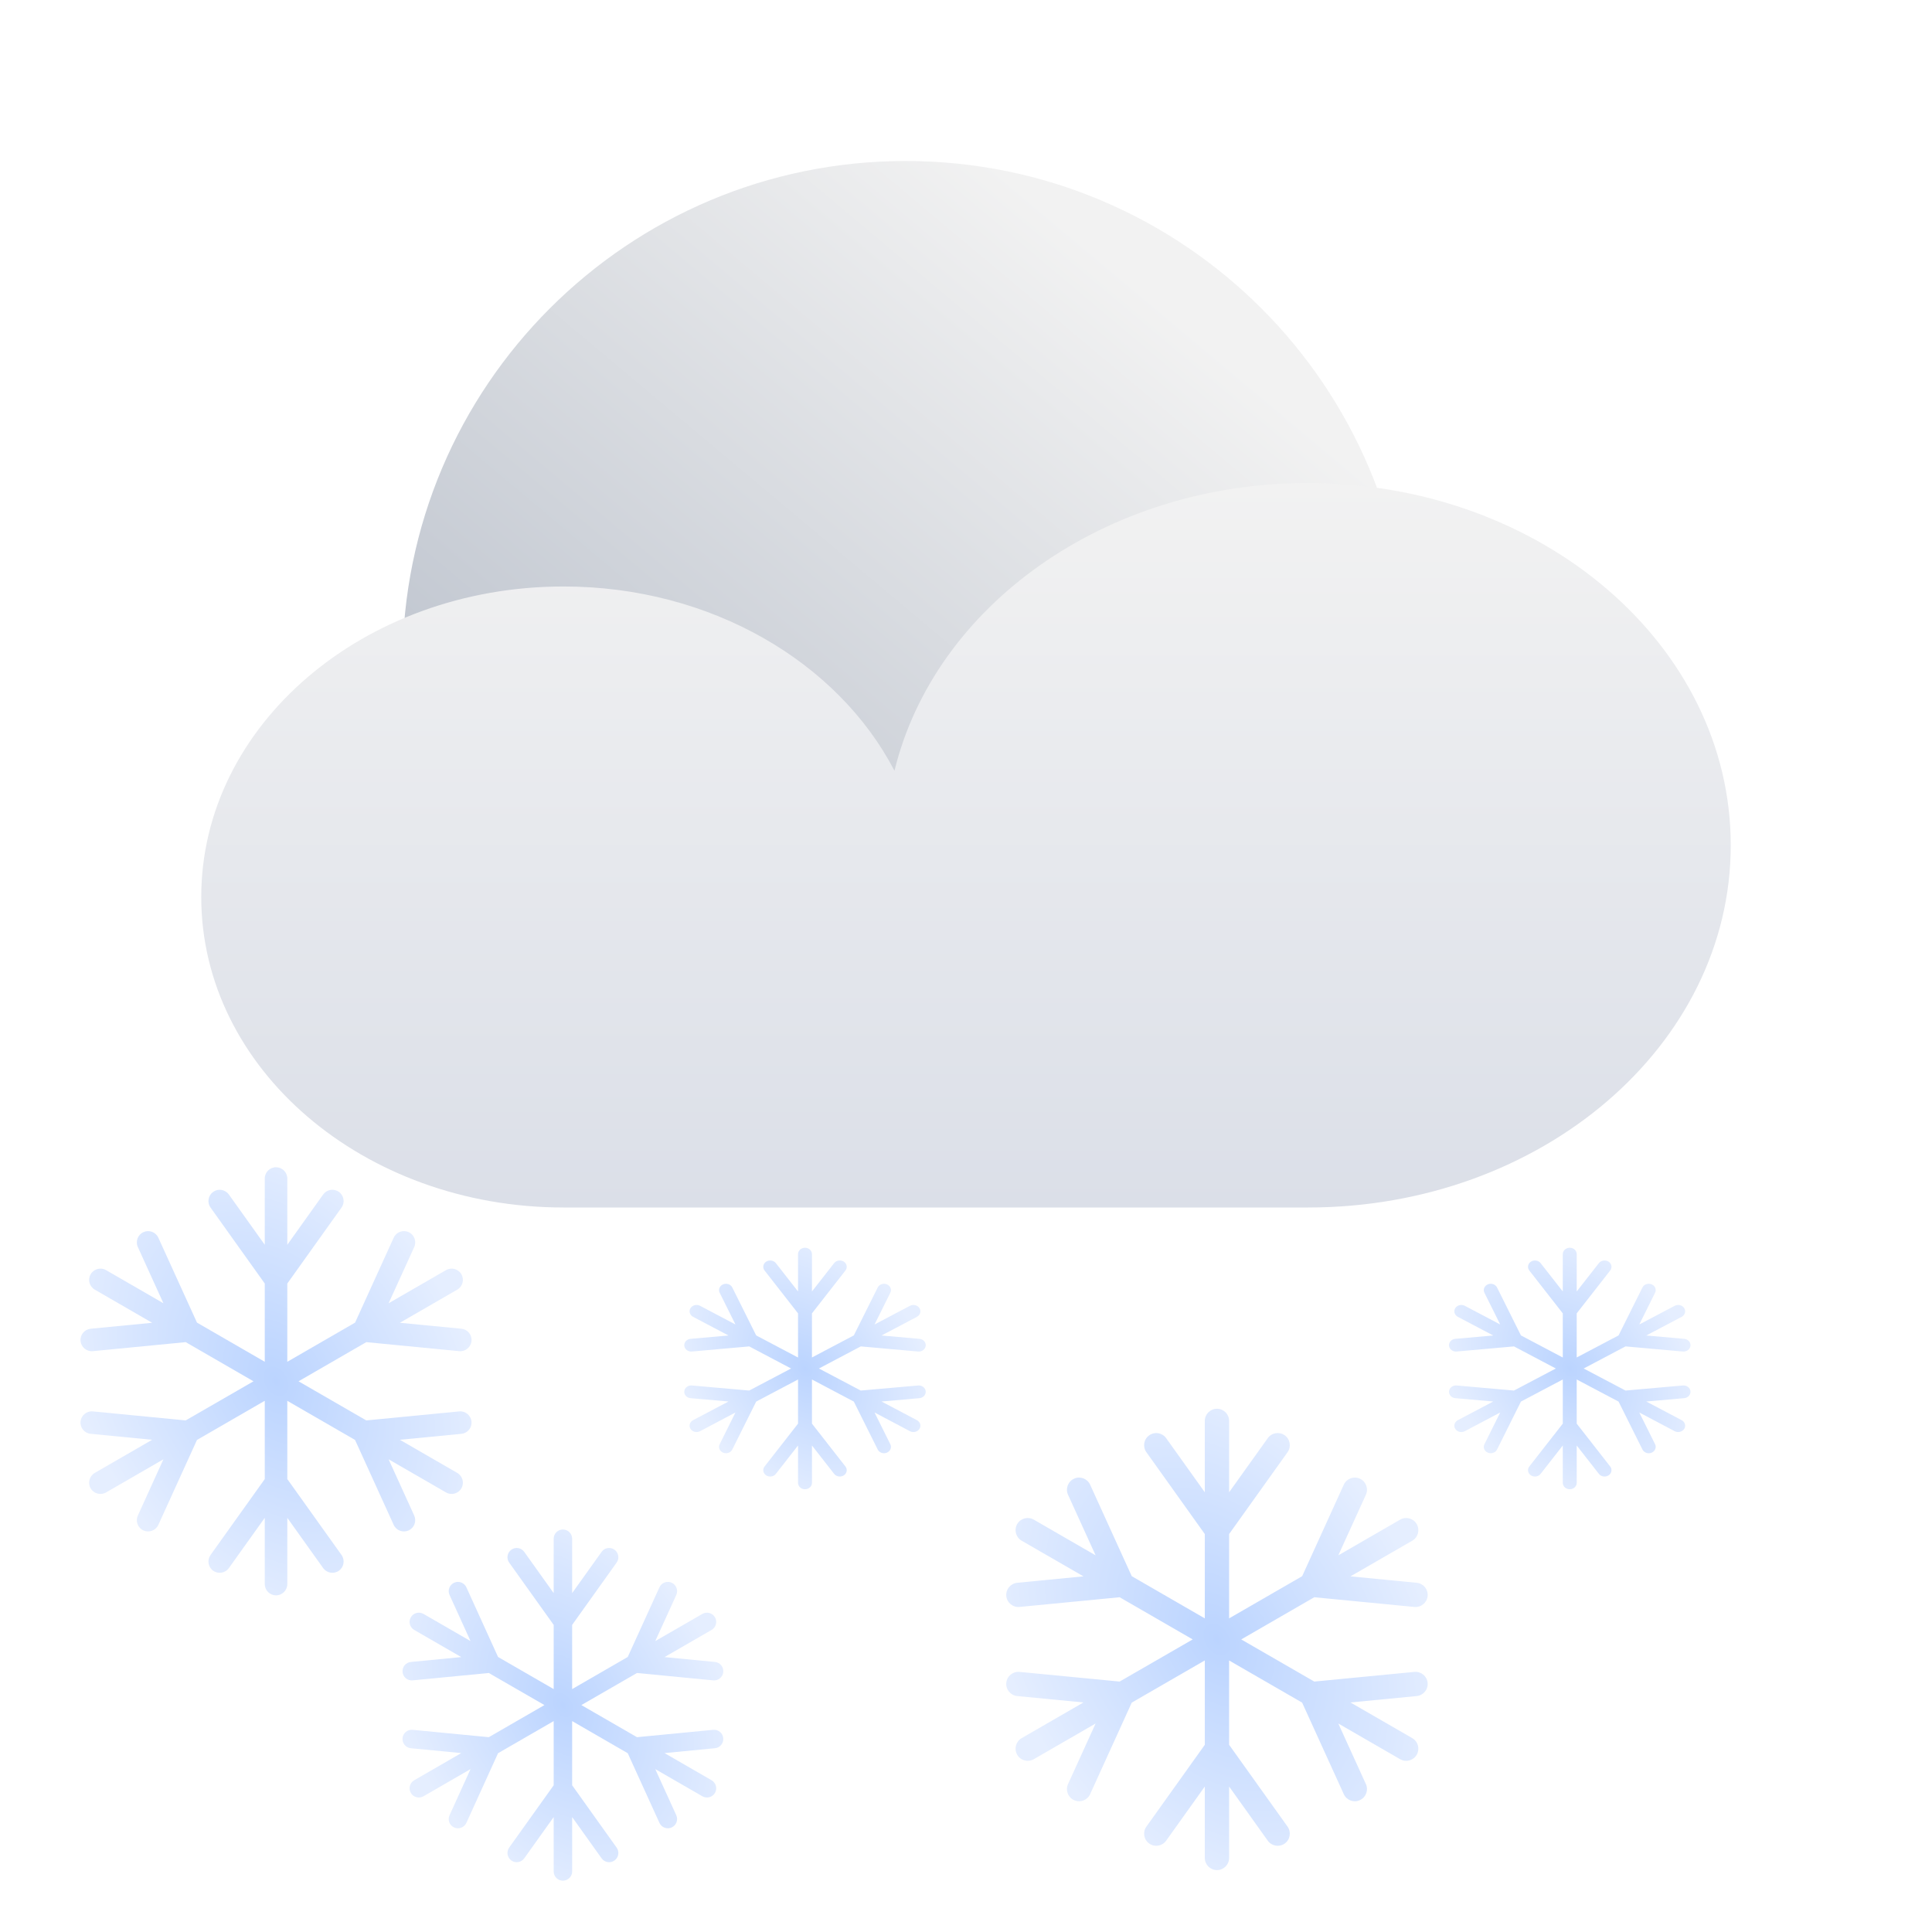
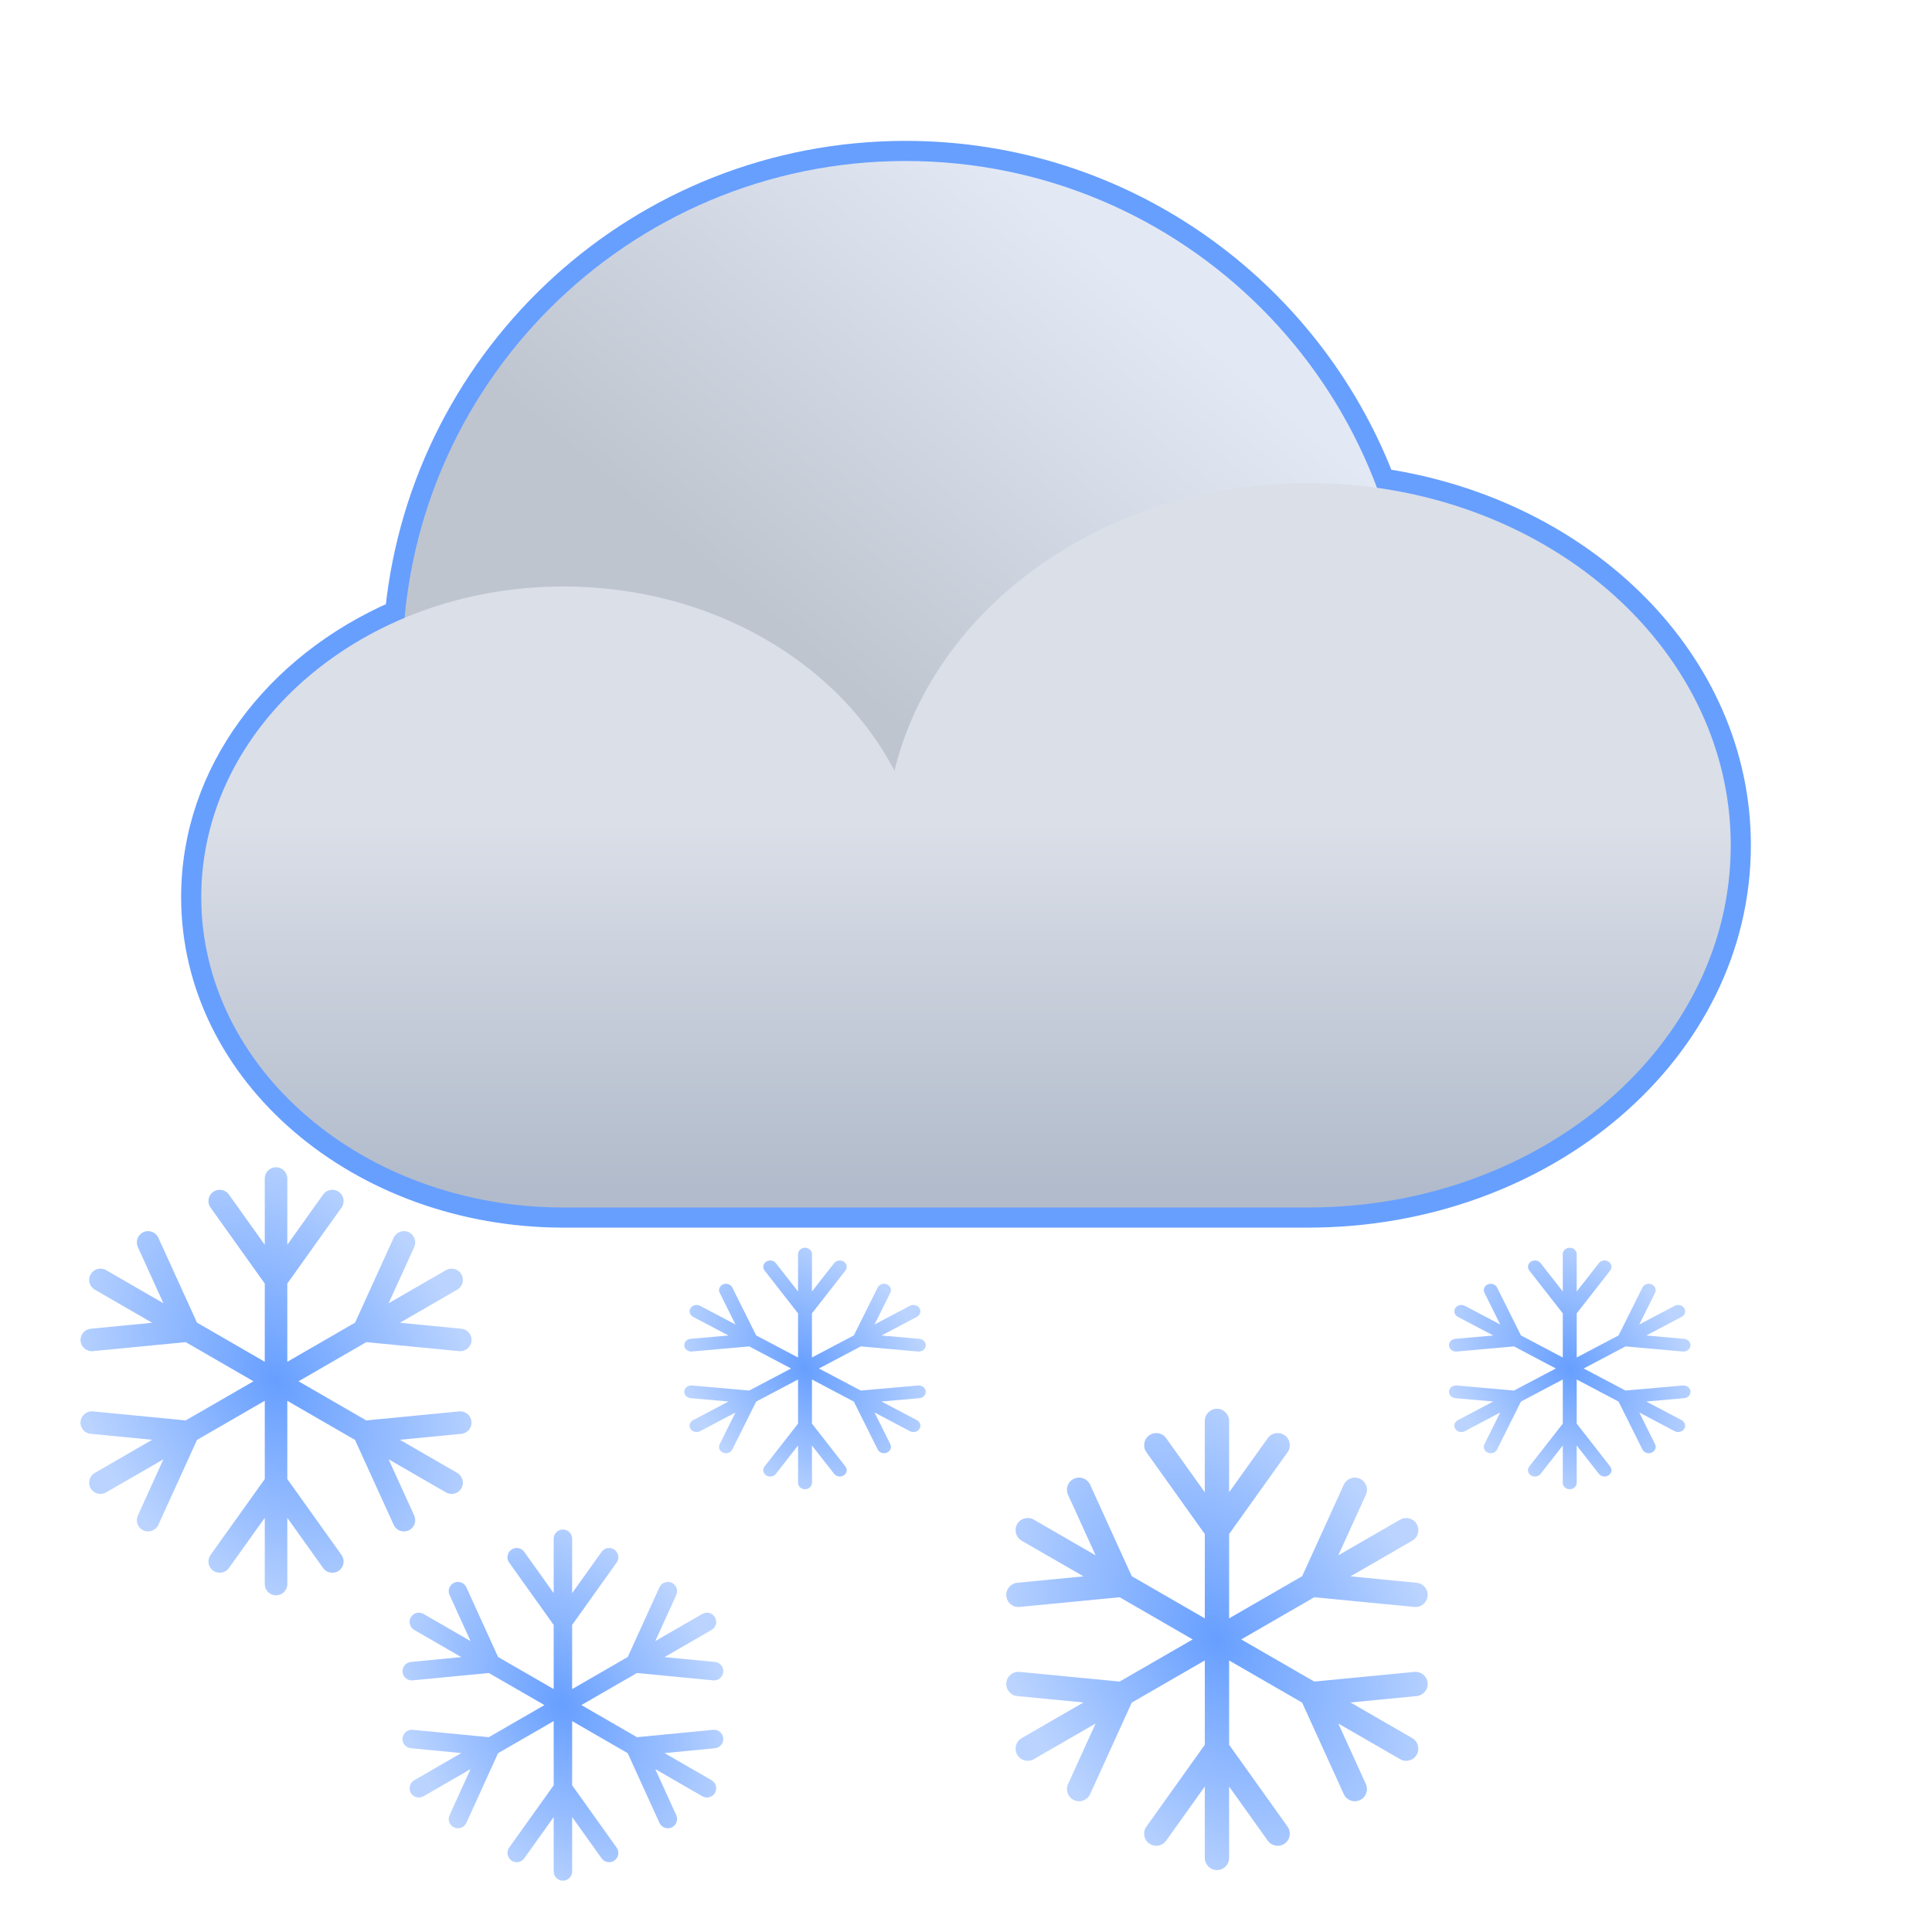
<svg xmlns="http://www.w3.org/2000/svg" width="48" height="48" viewBox="0 0 48 48" fill="none">
-   <circle cx="22.5" cy="16.5" r="12.5" fill="url(#paint0_linear_1_167)" />
-   <path fill-rule="evenodd" clip-rule="evenodd" d="M32.5 12C38.299 12 43 16.029 43 21C43 25.971 38.299 30 32.5 30C22.338 30 23.652 30 14 30C9.029 30 5 26.546 5 22.286C5 18.025 9.029 14.571 14 14.571C17.667 14.571 20.82 16.452 22.223 19.149C23.218 15.067 27.441 12 32.5 12Z" fill="url(#paint1_linear_1_167)" />
-   <path d="M6.858 29C7.012 29 7.138 29.125 7.138 29.28V30.926L8.029 29.677C8.119 29.551 8.294 29.522 8.42 29.612C8.546 29.702 8.575 29.877 8.485 30.002L7.138 31.889V33.833L8.822 32.86L9.781 30.751C9.845 30.61 10.011 30.548 10.152 30.612C10.293 30.676 10.355 30.842 10.291 30.983L9.655 32.379L11.081 31.556C11.214 31.479 11.386 31.525 11.463 31.659C11.54 31.793 11.494 31.964 11.36 32.041L9.935 32.864L11.463 33.012C11.617 33.027 11.729 33.164 11.714 33.318C11.699 33.471 11.562 33.584 11.409 33.569L9.101 33.345L7.417 34.318L9.101 35.29L11.409 35.066C11.562 35.051 11.699 35.164 11.714 35.318C11.729 35.472 11.617 35.608 11.463 35.623L9.935 35.771L11.36 36.594C11.494 36.672 11.54 36.843 11.463 36.977C11.386 37.111 11.214 37.156 11.081 37.079L9.655 36.256L10.291 37.653C10.355 37.794 10.293 37.959 10.152 38.023C10.011 38.087 9.845 38.025 9.781 37.885L8.821 35.775L7.138 34.803V36.747L8.485 38.633C8.575 38.759 8.546 38.934 8.42 39.024C8.294 39.113 8.119 39.084 8.029 38.959L7.138 37.71V39.356C7.138 39.51 7.012 39.636 6.858 39.636C6.703 39.636 6.578 39.51 6.578 39.356V37.71L5.686 38.959C5.596 39.084 5.421 39.113 5.296 39.024C5.17 38.934 5.141 38.759 5.231 38.633L6.578 36.747V34.802L4.894 35.775L3.934 37.885C3.87 38.025 3.704 38.087 3.563 38.023C3.423 37.959 3.361 37.794 3.425 37.653L4.06 36.256L2.635 37.079C2.501 37.156 2.33 37.111 2.252 36.977C2.175 36.843 2.221 36.672 2.355 36.594L3.78 35.771L2.253 35.623C2.099 35.608 1.986 35.472 2.001 35.318C2.016 35.164 2.153 35.051 2.307 35.066L4.613 35.29L6.298 34.318L4.614 33.345L2.307 33.569C2.153 33.584 2.016 33.471 2.001 33.318C1.986 33.164 2.099 33.027 2.253 33.012L3.78 32.864L2.355 32.041C2.221 31.964 2.175 31.793 2.252 31.659C2.33 31.525 2.501 31.479 2.635 31.556L4.06 32.379L3.425 30.983C3.361 30.842 3.423 30.676 3.563 30.612C3.704 30.548 3.87 30.61 3.934 30.751L4.894 32.86L6.578 33.833V31.889L5.231 30.002C5.141 29.877 5.17 29.702 5.296 29.612C5.421 29.522 5.596 29.551 5.686 29.677L6.578 30.926V29.28C6.578 29.125 6.703 29 6.858 29Z" fill="url(#paint2_radial_1_167)" />
-   <path d="M20 31C20.096 31 20.173 31.071 20.173 31.158V32.086L20.724 31.382C20.779 31.311 20.887 31.295 20.965 31.345C21.042 31.396 21.06 31.494 21.005 31.565L20.173 32.63V33.726L21.213 33.178L21.806 31.988C21.845 31.908 21.948 31.873 22.035 31.909C22.121 31.946 22.16 32.039 22.12 32.118L21.728 32.906L22.608 32.442C22.691 32.399 22.796 32.425 22.844 32.5C22.892 32.575 22.863 32.672 22.781 32.716L21.901 33.18L22.844 33.263C22.939 33.272 23.008 33.349 22.999 33.436C22.99 33.523 22.905 33.586 22.811 33.578L21.386 33.451L20.346 34L21.386 34.548L22.811 34.422C22.905 34.414 22.99 34.477 22.999 34.564C23.008 34.651 22.939 34.728 22.844 34.737L21.901 34.82L22.781 35.284C22.863 35.328 22.892 35.425 22.844 35.5C22.796 35.575 22.691 35.601 22.608 35.558L21.728 35.093L22.12 35.882C22.16 35.961 22.121 36.054 22.035 36.091C21.948 36.127 21.845 36.092 21.806 36.012L21.213 34.822L20.173 34.273V35.37L21.005 36.435C21.06 36.505 21.042 36.604 20.965 36.655C20.887 36.705 20.779 36.689 20.724 36.618L20.173 35.913V36.842C20.173 36.929 20.096 37 20 37C19.904 37 19.827 36.929 19.827 36.842V35.913L19.276 36.618C19.221 36.689 19.113 36.705 19.035 36.655C18.958 36.604 18.94 36.505 18.995 36.435L19.827 35.37V34.273L18.787 34.822L18.194 36.012C18.155 36.092 18.052 36.127 17.965 36.091C17.879 36.054 17.84 35.961 17.88 35.882L18.272 35.093L17.392 35.558C17.309 35.601 17.203 35.575 17.156 35.5C17.108 35.425 17.136 35.328 17.219 35.284L18.099 34.82L17.156 34.737C17.061 34.728 16.992 34.651 17.001 34.564C17.01 34.477 17.095 34.414 17.189 34.422L18.614 34.548L19.654 34L18.614 33.451L17.189 33.578C17.095 33.586 17.01 33.523 17.001 33.436C16.992 33.349 17.061 33.272 17.156 33.263L18.099 33.18L17.219 32.716C17.136 32.672 17.108 32.575 17.156 32.5C17.203 32.425 17.309 32.399 17.392 32.442L18.272 32.906L17.88 32.118C17.84 32.039 17.879 31.945 17.965 31.909C18.052 31.873 18.155 31.908 18.194 31.988L18.787 33.178L19.827 33.727V32.63L18.995 31.565C18.94 31.494 18.958 31.396 19.035 31.345C19.113 31.295 19.221 31.311 19.276 31.382L19.827 32.086V31.158C19.827 31.071 19.904 31 20 31Z" fill="url(#paint3_radial_1_167)" />
-   <path d="M13.985 38C14.112 38 14.215 38.103 14.215 38.23V39.58L14.947 38.555C15.02 38.452 15.164 38.428 15.267 38.502C15.37 38.576 15.394 38.719 15.32 38.822L14.215 40.37V41.965L15.596 41.167L16.384 39.436C16.436 39.321 16.572 39.27 16.688 39.322C16.803 39.375 16.854 39.511 16.802 39.627L16.28 40.772L17.45 40.097C17.559 40.034 17.7 40.072 17.763 40.181C17.827 40.291 17.789 40.432 17.679 40.495L16.51 41.17L17.763 41.291C17.889 41.304 17.982 41.416 17.969 41.542C17.957 41.668 17.845 41.761 17.719 41.748L15.826 41.565L14.444 42.362L15.826 43.16L17.719 42.977C17.845 42.965 17.957 43.057 17.969 43.183C17.982 43.309 17.889 43.422 17.763 43.434L16.51 43.555L17.679 44.23C17.789 44.294 17.827 44.434 17.763 44.544C17.7 44.654 17.559 44.691 17.45 44.628L16.28 43.953L16.802 45.099C16.854 45.214 16.803 45.35 16.688 45.403C16.572 45.455 16.436 45.404 16.384 45.289L15.596 43.558L14.215 42.76V44.355L15.32 45.903C15.394 46.006 15.37 46.15 15.267 46.223C15.164 46.297 15.02 46.273 14.947 46.17L14.215 45.145V46.496C14.215 46.622 14.112 46.725 13.985 46.725C13.858 46.725 13.756 46.622 13.756 46.496V45.145L13.024 46.17C12.95 46.273 12.807 46.297 12.704 46.223C12.601 46.15 12.577 46.006 12.65 45.903L13.756 44.355V42.76L12.374 43.558L11.587 45.289C11.534 45.404 11.398 45.455 11.283 45.403C11.167 45.35 11.116 45.214 11.169 45.099L11.69 43.953L10.521 44.628C10.411 44.691 10.27 44.654 10.207 44.544C10.144 44.434 10.181 44.294 10.291 44.23L11.46 43.555L10.207 43.434C10.081 43.422 9.989 43.309 10.001 43.183C10.013 43.057 10.126 42.965 10.252 42.977L12.144 43.16L13.526 42.362L12.144 41.565L10.252 41.748C10.126 41.761 10.013 41.668 10.001 41.542C9.989 41.416 10.081 41.304 10.207 41.291L11.46 41.17L10.291 40.495C10.181 40.432 10.144 40.291 10.207 40.181C10.27 40.072 10.411 40.034 10.521 40.097L11.69 40.772L11.169 39.627C11.116 39.511 11.167 39.375 11.283 39.322C11.398 39.27 11.534 39.321 11.587 39.436L12.374 41.167L13.756 41.965V40.37L12.65 38.822C12.577 38.719 12.601 38.576 12.704 38.502C12.807 38.428 12.95 38.452 13.024 38.555L13.756 39.58V38.23C13.756 38.103 13.858 38 13.985 38Z" fill="url(#paint4_radial_1_167)" />
-   <path d="M39 31C39.096 31 39.173 31.071 39.173 31.158V32.086L39.724 31.382C39.779 31.311 39.887 31.295 39.965 31.345C40.042 31.396 40.06 31.494 40.005 31.565L39.173 32.63V33.726L40.213 33.178L40.806 31.988C40.845 31.908 40.948 31.873 41.035 31.909C41.121 31.946 41.16 32.039 41.12 32.118L40.728 32.906L41.608 32.442C41.691 32.399 41.796 32.425 41.844 32.5C41.892 32.575 41.863 32.672 41.781 32.716L40.901 33.18L41.844 33.263C41.939 33.272 42.008 33.349 41.999 33.436C41.99 33.523 41.906 33.586 41.81 33.578L40.386 33.451L39.346 34L40.386 34.548L41.81 34.422C41.906 34.414 41.99 34.477 41.999 34.564C42.008 34.651 41.939 34.728 41.844 34.737L40.901 34.82L41.781 35.284C41.863 35.328 41.892 35.425 41.844 35.5C41.796 35.575 41.691 35.601 41.608 35.558L40.728 35.093L41.12 35.882C41.16 35.961 41.121 36.054 41.035 36.091C40.948 36.127 40.845 36.092 40.806 36.012L40.213 34.822L39.173 34.273V35.37L40.005 36.435C40.06 36.505 40.042 36.604 39.965 36.655C39.887 36.705 39.779 36.689 39.724 36.618L39.173 35.913V36.842C39.173 36.929 39.096 37 39 37C38.904 37 38.827 36.929 38.827 36.842V35.913L38.276 36.618C38.221 36.689 38.113 36.705 38.035 36.655C37.958 36.604 37.94 36.505 37.995 36.435L38.827 35.37V34.273L37.787 34.822L37.194 36.012C37.155 36.092 37.052 36.127 36.965 36.091C36.879 36.054 36.84 35.961 36.88 35.882L37.272 35.093L36.392 35.558C36.309 35.601 36.203 35.575 36.156 35.5C36.108 35.425 36.136 35.328 36.219 35.284L37.099 34.82L36.156 34.737C36.061 34.728 35.992 34.651 36.001 34.564C36.01 34.477 36.094 34.414 36.19 34.422L37.614 34.548L38.654 34L37.614 33.451L36.19 33.578C36.094 33.586 36.01 33.523 36.001 33.436C35.992 33.349 36.061 33.272 36.156 33.263L37.099 33.18L36.219 32.716C36.136 32.672 36.108 32.575 36.156 32.5C36.203 32.425 36.309 32.399 36.392 32.442L37.272 32.906L36.88 32.118C36.84 32.039 36.879 31.945 36.965 31.909C37.052 31.873 37.155 31.908 37.194 31.988L37.787 33.178L38.827 33.727V32.63L37.995 31.565C37.94 31.494 37.958 31.396 38.035 31.345C38.113 31.295 38.221 31.311 38.276 31.382L38.827 32.086V31.158C38.827 31.071 38.904 31 39 31Z" fill="url(#paint5_radial_1_167)" />
-   <path d="M30.235 35C30.402 35 30.537 35.135 30.537 35.302V37.075L31.498 35.73C31.595 35.594 31.783 35.563 31.919 35.66C32.054 35.756 32.085 35.945 31.989 36.08L30.537 38.113V40.208L32.352 39.16L33.386 36.887C33.455 36.735 33.634 36.668 33.785 36.737C33.937 36.806 34.004 36.985 33.935 37.137L33.25 38.642L34.786 37.755C34.93 37.672 35.115 37.721 35.198 37.865C35.281 38.01 35.232 38.194 35.088 38.278L33.552 39.164L35.198 39.324C35.364 39.34 35.485 39.487 35.469 39.653C35.453 39.819 35.305 39.94 35.139 39.924L32.653 39.683L30.838 40.731L32.653 41.778L35.139 41.538C35.305 41.522 35.453 41.643 35.469 41.809C35.485 41.974 35.364 42.122 35.198 42.138L33.552 42.297L35.088 43.184C35.232 43.268 35.281 43.452 35.198 43.596C35.115 43.741 34.93 43.79 34.786 43.707L33.25 42.82L33.935 44.325C34.004 44.477 33.937 44.656 33.785 44.724C33.634 44.794 33.455 44.727 33.386 44.575L32.351 42.301L30.537 41.254V43.349L31.989 45.382C32.085 45.517 32.054 45.706 31.919 45.802C31.783 45.899 31.595 45.868 31.498 45.732L30.537 44.386V46.16C30.537 46.327 30.402 46.462 30.235 46.462C30.069 46.462 29.933 46.327 29.933 46.16V44.386L28.972 45.732C28.875 45.868 28.687 45.899 28.552 45.802C28.416 45.706 28.385 45.517 28.482 45.382L29.933 43.349V41.253L28.118 42.301L27.084 44.575C27.015 44.727 26.837 44.794 26.685 44.724C26.533 44.656 26.466 44.477 26.535 44.325L27.22 42.82L25.684 43.707C25.54 43.79 25.355 43.741 25.272 43.596C25.189 43.452 25.238 43.268 25.382 43.184L26.918 42.297L25.272 42.138C25.107 42.122 24.985 41.974 25.001 41.809C25.017 41.643 25.165 41.522 25.331 41.538L27.817 41.778L29.632 40.731L27.817 39.683L25.331 39.924C25.165 39.94 25.017 39.819 25.001 39.653C24.985 39.487 25.107 39.34 25.272 39.324L26.918 39.164L25.382 38.278C25.238 38.194 25.189 38.01 25.272 37.865C25.355 37.721 25.54 37.672 25.684 37.755L27.22 38.642L26.535 37.137C26.466 36.985 26.533 36.806 26.685 36.737C26.837 36.668 27.015 36.735 27.084 36.887L28.118 39.16L29.933 40.208V38.113L28.482 36.08C28.385 35.945 28.416 35.756 28.552 35.66C28.687 35.563 28.875 35.594 28.972 35.73L29.933 37.075V35.302C29.933 35.135 30.069 35 30.235 35Z" fill="url(#paint6_radial_1_167)" />
+   <path d="M22.5 3.75C27.917 3.75 32.541 7.13 34.388 11.895C39.396 12.658 43.25 16.418 43.25 21C43.25 26.143 38.399 30.25 32.5 30.25H14C8.929 30.25 4.75 26.719 4.75 22.286C4.75 19.166 6.828 16.486 9.82 15.18C10.481 8.759 15.904 3.75 22.5 3.75Z" fill="#679FFF" stroke="#679FFF" stroke-width="0.5" stroke-linecap="round" />
+   <circle cx="22.5" cy="16.5" r="12.5" fill="url(#paint0_linear_38_441)" />
+   <path fill-rule="evenodd" clip-rule="evenodd" d="M32.5 12C38.299 12 43 16.029 43 21C43 25.971 38.299 30 32.5 30C22.338 30 23.652 30 14 30C9.029 30 5 26.546 5 22.286C5 18.025 9.029 14.571 14 14.571C17.667 14.571 20.82 16.452 22.223 19.149C23.218 15.067 27.441 12 32.5 12Z" fill="url(#paint1_linear_38_441)" />
+   <path d="M6.858 29C7.012 29 7.138 29.125 7.138 29.28V30.926L8.029 29.677C8.119 29.551 8.294 29.522 8.42 29.612C8.546 29.702 8.575 29.877 8.485 30.002L7.138 31.889V33.833L8.822 32.86L9.781 30.751C9.845 30.61 10.011 30.548 10.152 30.612C10.293 30.676 10.355 30.842 10.291 30.983L9.655 32.379L11.081 31.556C11.214 31.479 11.386 31.525 11.463 31.659C11.54 31.793 11.494 31.964 11.36 32.041L9.935 32.864L11.463 33.012C11.617 33.027 11.729 33.164 11.714 33.318C11.699 33.471 11.562 33.584 11.409 33.569L9.101 33.345L7.417 34.318L9.101 35.29L11.409 35.066C11.562 35.051 11.699 35.164 11.714 35.318C11.729 35.472 11.617 35.608 11.463 35.623L9.935 35.771L11.36 36.594C11.494 36.672 11.54 36.843 11.463 36.977C11.386 37.111 11.214 37.156 11.081 37.079L9.655 36.256L10.291 37.653C10.355 37.794 10.293 37.959 10.152 38.023C10.011 38.087 9.845 38.025 9.781 37.885L8.821 35.775L7.138 34.803V36.747L8.485 38.633C8.575 38.759 8.546 38.934 8.42 39.024C8.294 39.113 8.119 39.084 8.029 38.959L7.138 37.71V39.356C7.138 39.51 7.012 39.636 6.858 39.636C6.703 39.636 6.578 39.51 6.578 39.356V37.71L5.686 38.959C5.596 39.084 5.421 39.113 5.296 39.024C5.17 38.934 5.141 38.759 5.231 38.633L6.578 36.747V34.802L4.894 35.775L3.934 37.885C3.87 38.025 3.704 38.087 3.563 38.023C3.423 37.959 3.361 37.794 3.425 37.653L4.06 36.256L2.635 37.079C2.501 37.156 2.33 37.111 2.252 36.977C2.175 36.843 2.221 36.672 2.355 36.594L3.78 35.771L2.253 35.623C2.099 35.608 1.986 35.472 2.001 35.318C2.016 35.164 2.153 35.051 2.307 35.066L4.613 35.29L6.298 34.318L4.614 33.345L2.307 33.569C2.153 33.584 2.016 33.471 2.001 33.318C1.986 33.164 2.099 33.027 2.253 33.012L3.78 32.864L2.355 32.041C2.221 31.964 2.175 31.793 2.252 31.659C2.33 31.525 2.501 31.479 2.635 31.556L4.06 32.379L3.425 30.983C3.361 30.842 3.423 30.676 3.563 30.612C3.704 30.548 3.87 30.61 3.934 30.751L4.894 32.86L6.578 33.833V31.889L5.231 30.002C5.141 29.877 5.17 29.702 5.296 29.612C5.421 29.522 5.596 29.551 5.686 29.677L6.578 30.926V29.28C6.578 29.125 6.703 29 6.858 29Z" fill="url(#paint2_radial_38_441)" />
+   <path d="M20 31C20.096 31 20.173 31.071 20.173 31.158V32.086L20.724 31.382C20.779 31.311 20.887 31.295 20.965 31.345C21.042 31.396 21.06 31.494 21.005 31.565L20.173 32.63V33.726L21.213 33.178L21.806 31.988C21.845 31.908 21.948 31.873 22.035 31.909C22.121 31.946 22.16 32.039 22.12 32.118L21.728 32.906L22.608 32.442C22.691 32.399 22.796 32.425 22.844 32.5C22.892 32.575 22.863 32.672 22.781 32.716L21.901 33.18L22.844 33.263C22.939 33.272 23.008 33.349 22.999 33.436C22.99 33.523 22.905 33.586 22.811 33.578L21.386 33.451L20.346 34L21.386 34.548L22.811 34.422C22.905 34.414 22.99 34.477 22.999 34.564C23.008 34.651 22.939 34.728 22.844 34.737L21.901 34.82L22.781 35.284C22.863 35.328 22.892 35.425 22.844 35.5C22.796 35.575 22.691 35.601 22.608 35.558L21.728 35.093L22.12 35.882C22.16 35.961 22.121 36.054 22.035 36.091C21.948 36.127 21.845 36.092 21.806 36.012L21.213 34.822L20.173 34.273V35.37L21.005 36.435C21.06 36.505 21.042 36.604 20.965 36.655C20.887 36.705 20.779 36.689 20.724 36.618L20.173 35.913V36.842C20.173 36.929 20.096 37 20 37C19.904 37 19.827 36.929 19.827 36.842V35.913L19.276 36.618C19.221 36.689 19.113 36.705 19.035 36.655C18.958 36.604 18.94 36.505 18.995 36.435L19.827 35.37V34.273L18.787 34.822L18.194 36.012C18.155 36.092 18.052 36.127 17.965 36.091C17.879 36.054 17.84 35.961 17.88 35.882L18.272 35.093L17.392 35.558C17.309 35.601 17.203 35.575 17.156 35.5C17.108 35.425 17.136 35.328 17.219 35.284L18.099 34.82L17.156 34.737C17.061 34.728 16.992 34.651 17.001 34.564C17.01 34.477 17.095 34.414 17.189 34.422L18.614 34.548L19.654 34L18.614 33.451L17.189 33.578C17.095 33.586 17.01 33.523 17.001 33.436C16.992 33.349 17.061 33.272 17.156 33.263L18.099 33.18L17.219 32.716C17.136 32.672 17.108 32.575 17.156 32.5C17.203 32.425 17.309 32.399 17.392 32.442L18.272 32.906L17.88 32.118C17.84 32.039 17.879 31.945 17.965 31.909C18.052 31.873 18.155 31.908 18.194 31.988L18.787 33.178L19.827 33.727V32.63L18.995 31.565C18.94 31.494 18.958 31.396 19.035 31.345C19.113 31.295 19.221 31.311 19.276 31.382L19.827 32.086V31.158C19.827 31.071 19.904 31 20 31Z" fill="url(#paint3_radial_38_441)" />
+   <path d="M13.985 38C14.112 38 14.215 38.103 14.215 38.23V39.58L14.947 38.555C15.02 38.452 15.164 38.428 15.267 38.502C15.37 38.576 15.394 38.719 15.32 38.822L14.215 40.37V41.965L15.596 41.167L16.384 39.436C16.436 39.321 16.572 39.27 16.688 39.322C16.803 39.375 16.854 39.511 16.802 39.627L16.28 40.772L17.45 40.097C17.559 40.034 17.7 40.072 17.763 40.181C17.827 40.291 17.789 40.432 17.679 40.495L16.51 41.17L17.763 41.291C17.889 41.304 17.982 41.416 17.969 41.542C17.957 41.668 17.845 41.761 17.719 41.748L15.826 41.565L14.444 42.362L15.826 43.16L17.719 42.977C17.845 42.965 17.957 43.057 17.969 43.183C17.982 43.309 17.889 43.422 17.763 43.434L16.51 43.555L17.679 44.23C17.789 44.294 17.827 44.434 17.763 44.544C17.7 44.654 17.559 44.691 17.45 44.628L16.28 43.953L16.802 45.099C16.854 45.214 16.803 45.35 16.688 45.403C16.572 45.455 16.436 45.404 16.384 45.289L15.596 43.558L14.215 42.76V44.355L15.32 45.903C15.394 46.006 15.37 46.15 15.267 46.223C15.164 46.297 15.02 46.273 14.947 46.17L14.215 45.145V46.496C14.215 46.622 14.112 46.725 13.985 46.725C13.858 46.725 13.756 46.622 13.756 46.496V45.145L13.024 46.17C12.95 46.273 12.807 46.297 12.704 46.223C12.601 46.15 12.577 46.006 12.65 45.903L13.756 44.355V42.76L12.374 43.558L11.587 45.289C11.534 45.404 11.398 45.455 11.283 45.403C11.167 45.35 11.116 45.214 11.169 45.099L11.69 43.953L10.521 44.628C10.411 44.691 10.27 44.654 10.207 44.544C10.144 44.434 10.181 44.294 10.291 44.23L11.46 43.555L10.207 43.434C10.081 43.422 9.989 43.309 10.001 43.183C10.013 43.057 10.126 42.965 10.252 42.977L12.144 43.16L13.526 42.362L12.144 41.565L10.252 41.748C10.126 41.761 10.013 41.668 10.001 41.542C9.989 41.416 10.081 41.304 10.207 41.291L11.46 41.17L10.291 40.495C10.181 40.432 10.144 40.291 10.207 40.181C10.27 40.072 10.411 40.034 10.521 40.097L11.69 40.772L11.169 39.627C11.116 39.511 11.167 39.375 11.283 39.322C11.398 39.27 11.534 39.321 11.587 39.436L12.374 41.167L13.756 41.965V40.37L12.65 38.822C12.577 38.719 12.601 38.576 12.704 38.502C12.807 38.428 12.95 38.452 13.024 38.555L13.756 39.58V38.23C13.756 38.103 13.858 38 13.985 38Z" fill="url(#paint4_radial_38_441)" />
+   <path d="M39 31C39.096 31 39.173 31.071 39.173 31.158V32.086L39.724 31.382C39.779 31.311 39.887 31.295 39.965 31.345C40.042 31.396 40.06 31.494 40.005 31.565L39.173 32.63V33.726L40.213 33.178L40.806 31.988C40.845 31.908 40.948 31.873 41.035 31.909C41.121 31.946 41.16 32.039 41.12 32.118L40.728 32.906L41.608 32.442C41.691 32.399 41.796 32.425 41.844 32.5C41.892 32.575 41.863 32.672 41.781 32.716L40.901 33.18L41.844 33.263C41.939 33.272 42.008 33.349 41.999 33.436C41.99 33.523 41.906 33.586 41.81 33.578L40.386 33.451L39.346 34L40.386 34.548L41.81 34.422C41.906 34.414 41.99 34.477 41.999 34.564C42.008 34.651 41.939 34.728 41.844 34.737L40.901 34.82L41.781 35.284C41.863 35.328 41.892 35.425 41.844 35.5C41.796 35.575 41.691 35.601 41.608 35.558L40.728 35.093L41.12 35.882C41.16 35.961 41.121 36.054 41.035 36.091C40.948 36.127 40.845 36.092 40.806 36.012L40.213 34.822L39.173 34.273V35.37L40.005 36.435C40.06 36.505 40.042 36.604 39.965 36.655C39.887 36.705 39.779 36.689 39.724 36.618L39.173 35.913V36.842C39.173 36.929 39.096 37 39 37C38.904 37 38.827 36.929 38.827 36.842V35.913L38.276 36.618C38.221 36.689 38.113 36.705 38.035 36.655C37.958 36.604 37.94 36.505 37.995 36.435L38.827 35.37V34.273L37.787 34.822L37.194 36.012C37.155 36.092 37.052 36.127 36.965 36.091C36.879 36.054 36.84 35.961 36.88 35.882L37.272 35.093L36.392 35.558C36.309 35.601 36.203 35.575 36.156 35.5C36.108 35.425 36.136 35.328 36.219 35.284L37.099 34.82L36.156 34.737C36.061 34.728 35.992 34.651 36.001 34.564C36.01 34.477 36.094 34.414 36.19 34.422L37.614 34.548L38.654 34L37.614 33.451L36.19 33.578C36.094 33.586 36.01 33.523 36.001 33.436C35.992 33.349 36.061 33.272 36.156 33.263L37.099 33.18L36.219 32.716C36.136 32.672 36.108 32.575 36.156 32.5C36.203 32.425 36.309 32.399 36.392 32.442L37.272 32.906L36.88 32.118C36.84 32.039 36.879 31.945 36.965 31.909C37.052 31.873 37.155 31.908 37.194 31.988L37.787 33.178L38.827 33.727V32.63L37.995 31.565C37.94 31.494 37.958 31.396 38.035 31.345C38.113 31.295 38.221 31.311 38.276 31.382L38.827 32.086V31.158C38.827 31.071 38.904 31 39 31Z" fill="url(#paint5_radial_38_441)" />
+   <path d="M30.235 35C30.402 35 30.537 35.135 30.537 35.302V37.075L31.498 35.73C31.595 35.594 31.783 35.563 31.919 35.66C32.054 35.756 32.085 35.945 31.989 36.08L30.537 38.113V40.208L32.352 39.16L33.386 36.887C33.455 36.735 33.634 36.668 33.785 36.737C33.937 36.806 34.004 36.985 33.935 37.137L33.25 38.642L34.786 37.755C34.93 37.672 35.115 37.721 35.198 37.865C35.281 38.01 35.232 38.194 35.088 38.278L33.552 39.164L35.198 39.324C35.364 39.34 35.485 39.487 35.469 39.653C35.453 39.819 35.305 39.94 35.139 39.924L32.653 39.683L30.838 40.731L32.653 41.778L35.139 41.538C35.305 41.522 35.453 41.643 35.469 41.809C35.485 41.974 35.364 42.122 35.198 42.138L33.552 42.297L35.088 43.184C35.232 43.268 35.281 43.452 35.198 43.596C35.115 43.741 34.93 43.79 34.786 43.707L33.25 42.82L33.935 44.325C34.004 44.477 33.937 44.656 33.785 44.724C33.634 44.794 33.455 44.727 33.386 44.575L32.351 42.301L30.537 41.254V43.349L31.989 45.382C32.085 45.517 32.054 45.706 31.919 45.802C31.783 45.899 31.595 45.868 31.498 45.732L30.537 44.386V46.16C30.537 46.327 30.402 46.462 30.235 46.462C30.069 46.462 29.933 46.327 29.933 46.16V44.386L28.972 45.732C28.875 45.868 28.687 45.899 28.552 45.802C28.416 45.706 28.385 45.517 28.482 45.382L29.933 43.349V41.253L28.118 42.301L27.084 44.575C27.015 44.727 26.837 44.794 26.685 44.724C26.533 44.656 26.466 44.477 26.535 44.325L27.22 42.82L25.684 43.707C25.54 43.79 25.355 43.741 25.272 43.596C25.189 43.452 25.238 43.268 25.382 43.184L26.918 42.297L25.272 42.138C25.107 42.122 24.985 41.974 25.001 41.809C25.017 41.643 25.165 41.522 25.331 41.538L27.817 41.778L29.632 40.731L27.817 39.683L25.331 39.924C25.165 39.94 25.017 39.819 25.001 39.653C24.985 39.487 25.107 39.34 25.272 39.324L26.918 39.164L25.382 38.278C25.238 38.194 25.189 38.01 25.272 37.865C25.355 37.721 25.54 37.672 25.684 37.755L27.22 38.642L26.535 37.137C26.466 36.985 26.533 36.806 26.685 36.737C26.837 36.668 27.015 36.735 27.084 36.887L28.118 39.16L29.933 40.208V38.113L28.482 36.08C28.385 35.945 28.416 35.756 28.552 35.66C28.687 35.563 28.875 35.594 28.972 35.73L29.933 37.075V35.302C29.933 35.135 30.069 35 30.235 35Z" fill="url(#paint6_radial_38_441)" />
  <defs>
-     <linearGradient id="paint0_linear_1_167" x1="30" y1="8.5" x2="17" y2="24" gradientUnits="userSpaceOnUse">
-       <stop stop-color="#F2F2F2" />
-       <stop offset="0.976" stop-color="#BFC5CF" />
+     <linearGradient id="paint0_linear_38_441" x1="30" y1="8.5" x2="17" y2="24" gradientUnits="userSpaceOnUse">
+       <stop stop-color="#E2E9F5" />
+       <stop offset="0.606" stop-color="#BFC5CF" />
    </linearGradient>
-     <linearGradient id="paint1_linear_1_167" x1="24" y1="12" x2="24" y2="30" gradientUnits="userSpaceOnUse">
-       <stop stop-color="#F2F2F2" />
-       <stop offset="1" stop-color="#DBDFE8" />
+     <linearGradient id="paint1_linear_38_441" x1="24" y1="12" x2="24" y2="30" gradientUnits="userSpaceOnUse">
+       <stop offset="0.466" stop-color="#DBDFE8" />
+       <stop offset="0.976" stop-color="#B1BBCB" />
    </linearGradient>
-     <radialGradient id="paint2_radial_1_167" cx="0" cy="0" r="1" gradientUnits="userSpaceOnUse" gradientTransform="translate(6.85768 34.3178) rotate(-30.3791) scale(4.70419 6.72027)">
-       <stop stop-color="#BBD4FF" />
-       <stop offset="1" stop-color="#E5EEFF" />
+     <radialGradient id="paint2_radial_38_441" cx="0" cy="0" r="1" gradientUnits="userSpaceOnUse" gradientTransform="translate(6.85768 34.3178) rotate(-30.3791) scale(4.70419 6.72027)">
+       <stop stop-color="#679FFF" />
+       <stop offset="1" stop-color="#BBD4FF" />
    </radialGradient>
-     <radialGradient id="paint3_radial_1_167" cx="0" cy="0" r="1" gradientTransform="matrix(2.50629 -1.34211 2.09887 3.27068 20 34)" gradientUnits="userSpaceOnUse">
-       <stop stop-color="#BBD4FF" />
-       <stop offset="1" stop-color="#E5EEFF" />
+     <radialGradient id="paint3_radial_38_441" cx="0" cy="0" r="1" gradientTransform="matrix(2.50629 -1.34211 2.09887 3.27068 20 34)" gradientUnits="userSpaceOnUse">
+       <stop stop-color="#679FFF" />
+       <stop offset="1" stop-color="#BBD4FF" />
    </radialGradient>
-     <radialGradient id="paint4_radial_1_167" cx="0" cy="0" r="1" gradientUnits="userSpaceOnUse" gradientTransform="translate(13.9852 42.3626) rotate(-30.3791) scale(3.85924 5.51321)">
-       <stop stop-color="#BBD4FF" />
-       <stop offset="1" stop-color="#E5EEFF" />
+     <radialGradient id="paint4_radial_38_441" cx="0" cy="0" r="1" gradientUnits="userSpaceOnUse" gradientTransform="translate(13.9852 42.3626) rotate(-30.3791) scale(3.85924 5.51321)">
+       <stop stop-color="#679FFF" />
+       <stop offset="1" stop-color="#BBD4FF" />
    </radialGradient>
-     <radialGradient id="paint5_radial_1_167" cx="0" cy="0" r="1" gradientTransform="matrix(2.50629 -1.34211 2.09887 3.27068 39 34)" gradientUnits="userSpaceOnUse">
-       <stop stop-color="#BBD4FF" />
-       <stop offset="1" stop-color="#E5EEFF" />
+     <radialGradient id="paint5_radial_38_441" cx="0" cy="0" r="1" gradientTransform="matrix(2.50629 -1.34211 2.09887 3.27068 39 34)" gradientUnits="userSpaceOnUse">
+       <stop stop-color="#679FFF" />
+       <stop offset="1" stop-color="#BBD4FF" />
    </radialGradient>
-     <radialGradient id="paint6_radial_1_167" cx="0" cy="0" r="1" gradientUnits="userSpaceOnUse" gradientTransform="translate(30.2351 40.7309) rotate(-30.3791) scale(5.06967 7.24239)">
-       <stop stop-color="#BBD4FF" />
-       <stop offset="1" stop-color="#E5EEFF" />
+     <radialGradient id="paint6_radial_38_441" cx="0" cy="0" r="1" gradientUnits="userSpaceOnUse" gradientTransform="translate(30.2351 40.7309) rotate(-30.3791) scale(5.06967 7.24239)">
+       <stop stop-color="#679FFF" />
+       <stop offset="1" stop-color="#BBD4FF" />
    </radialGradient>
  </defs>
</svg>
